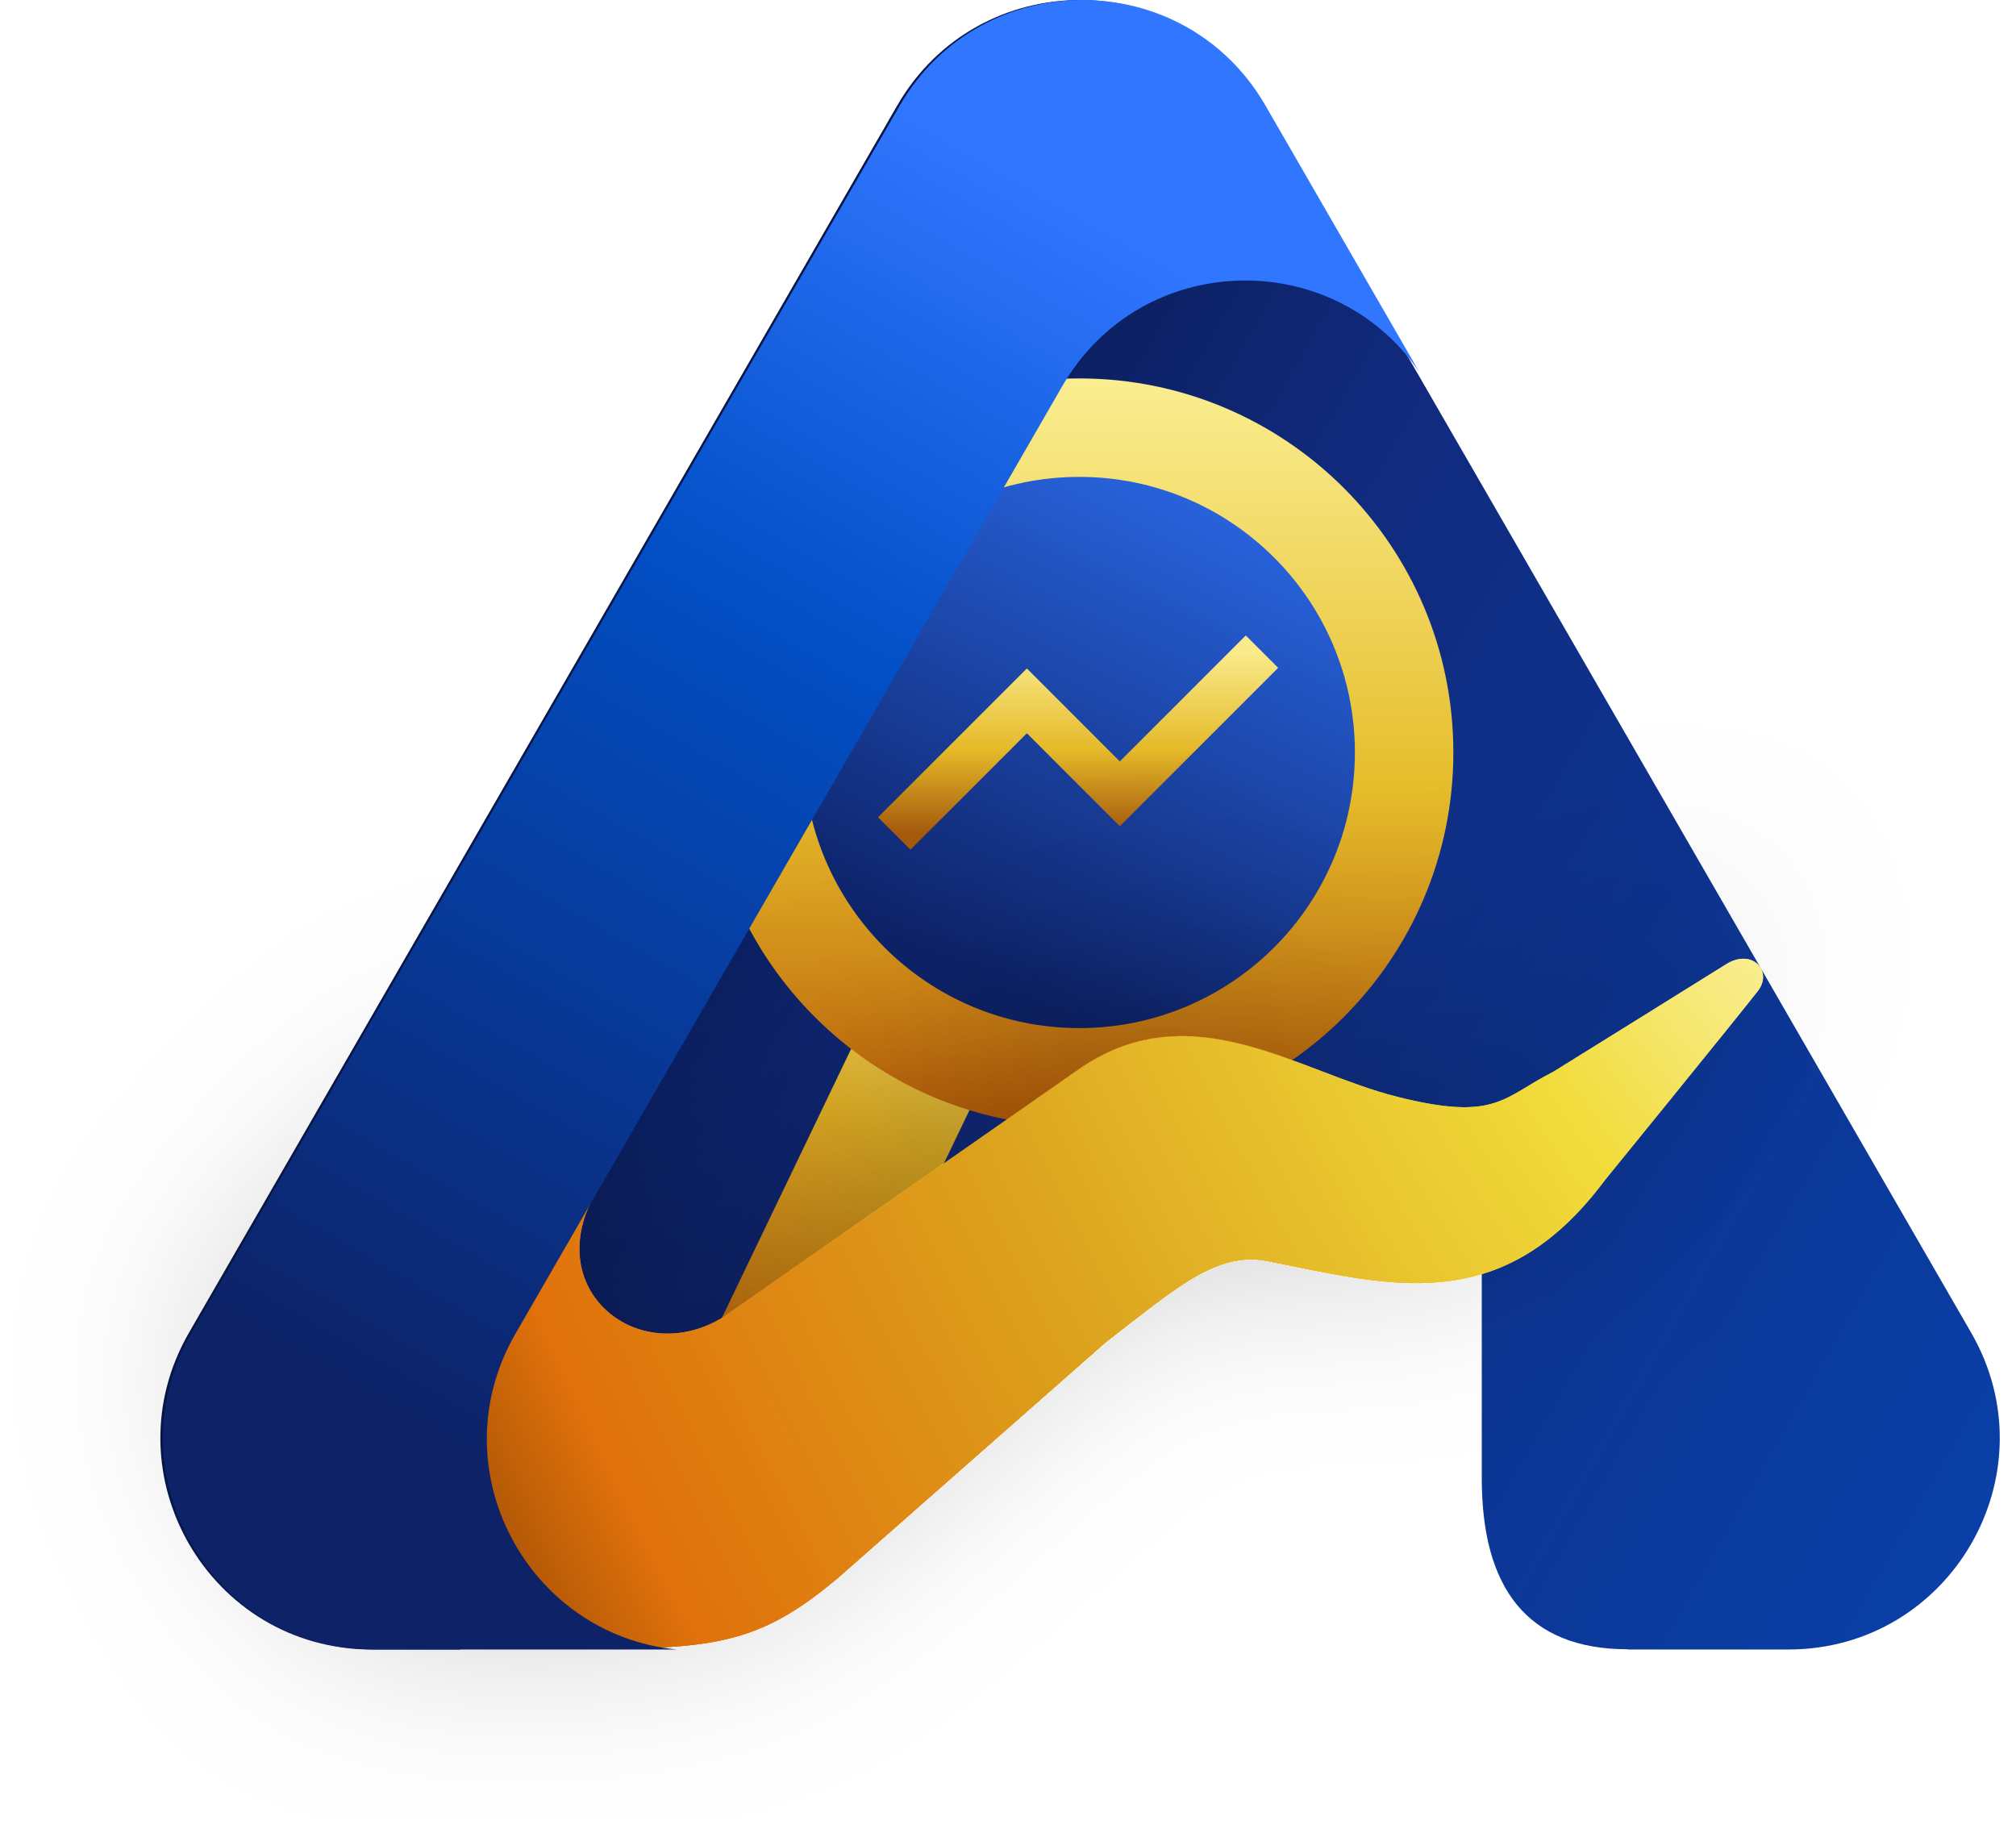
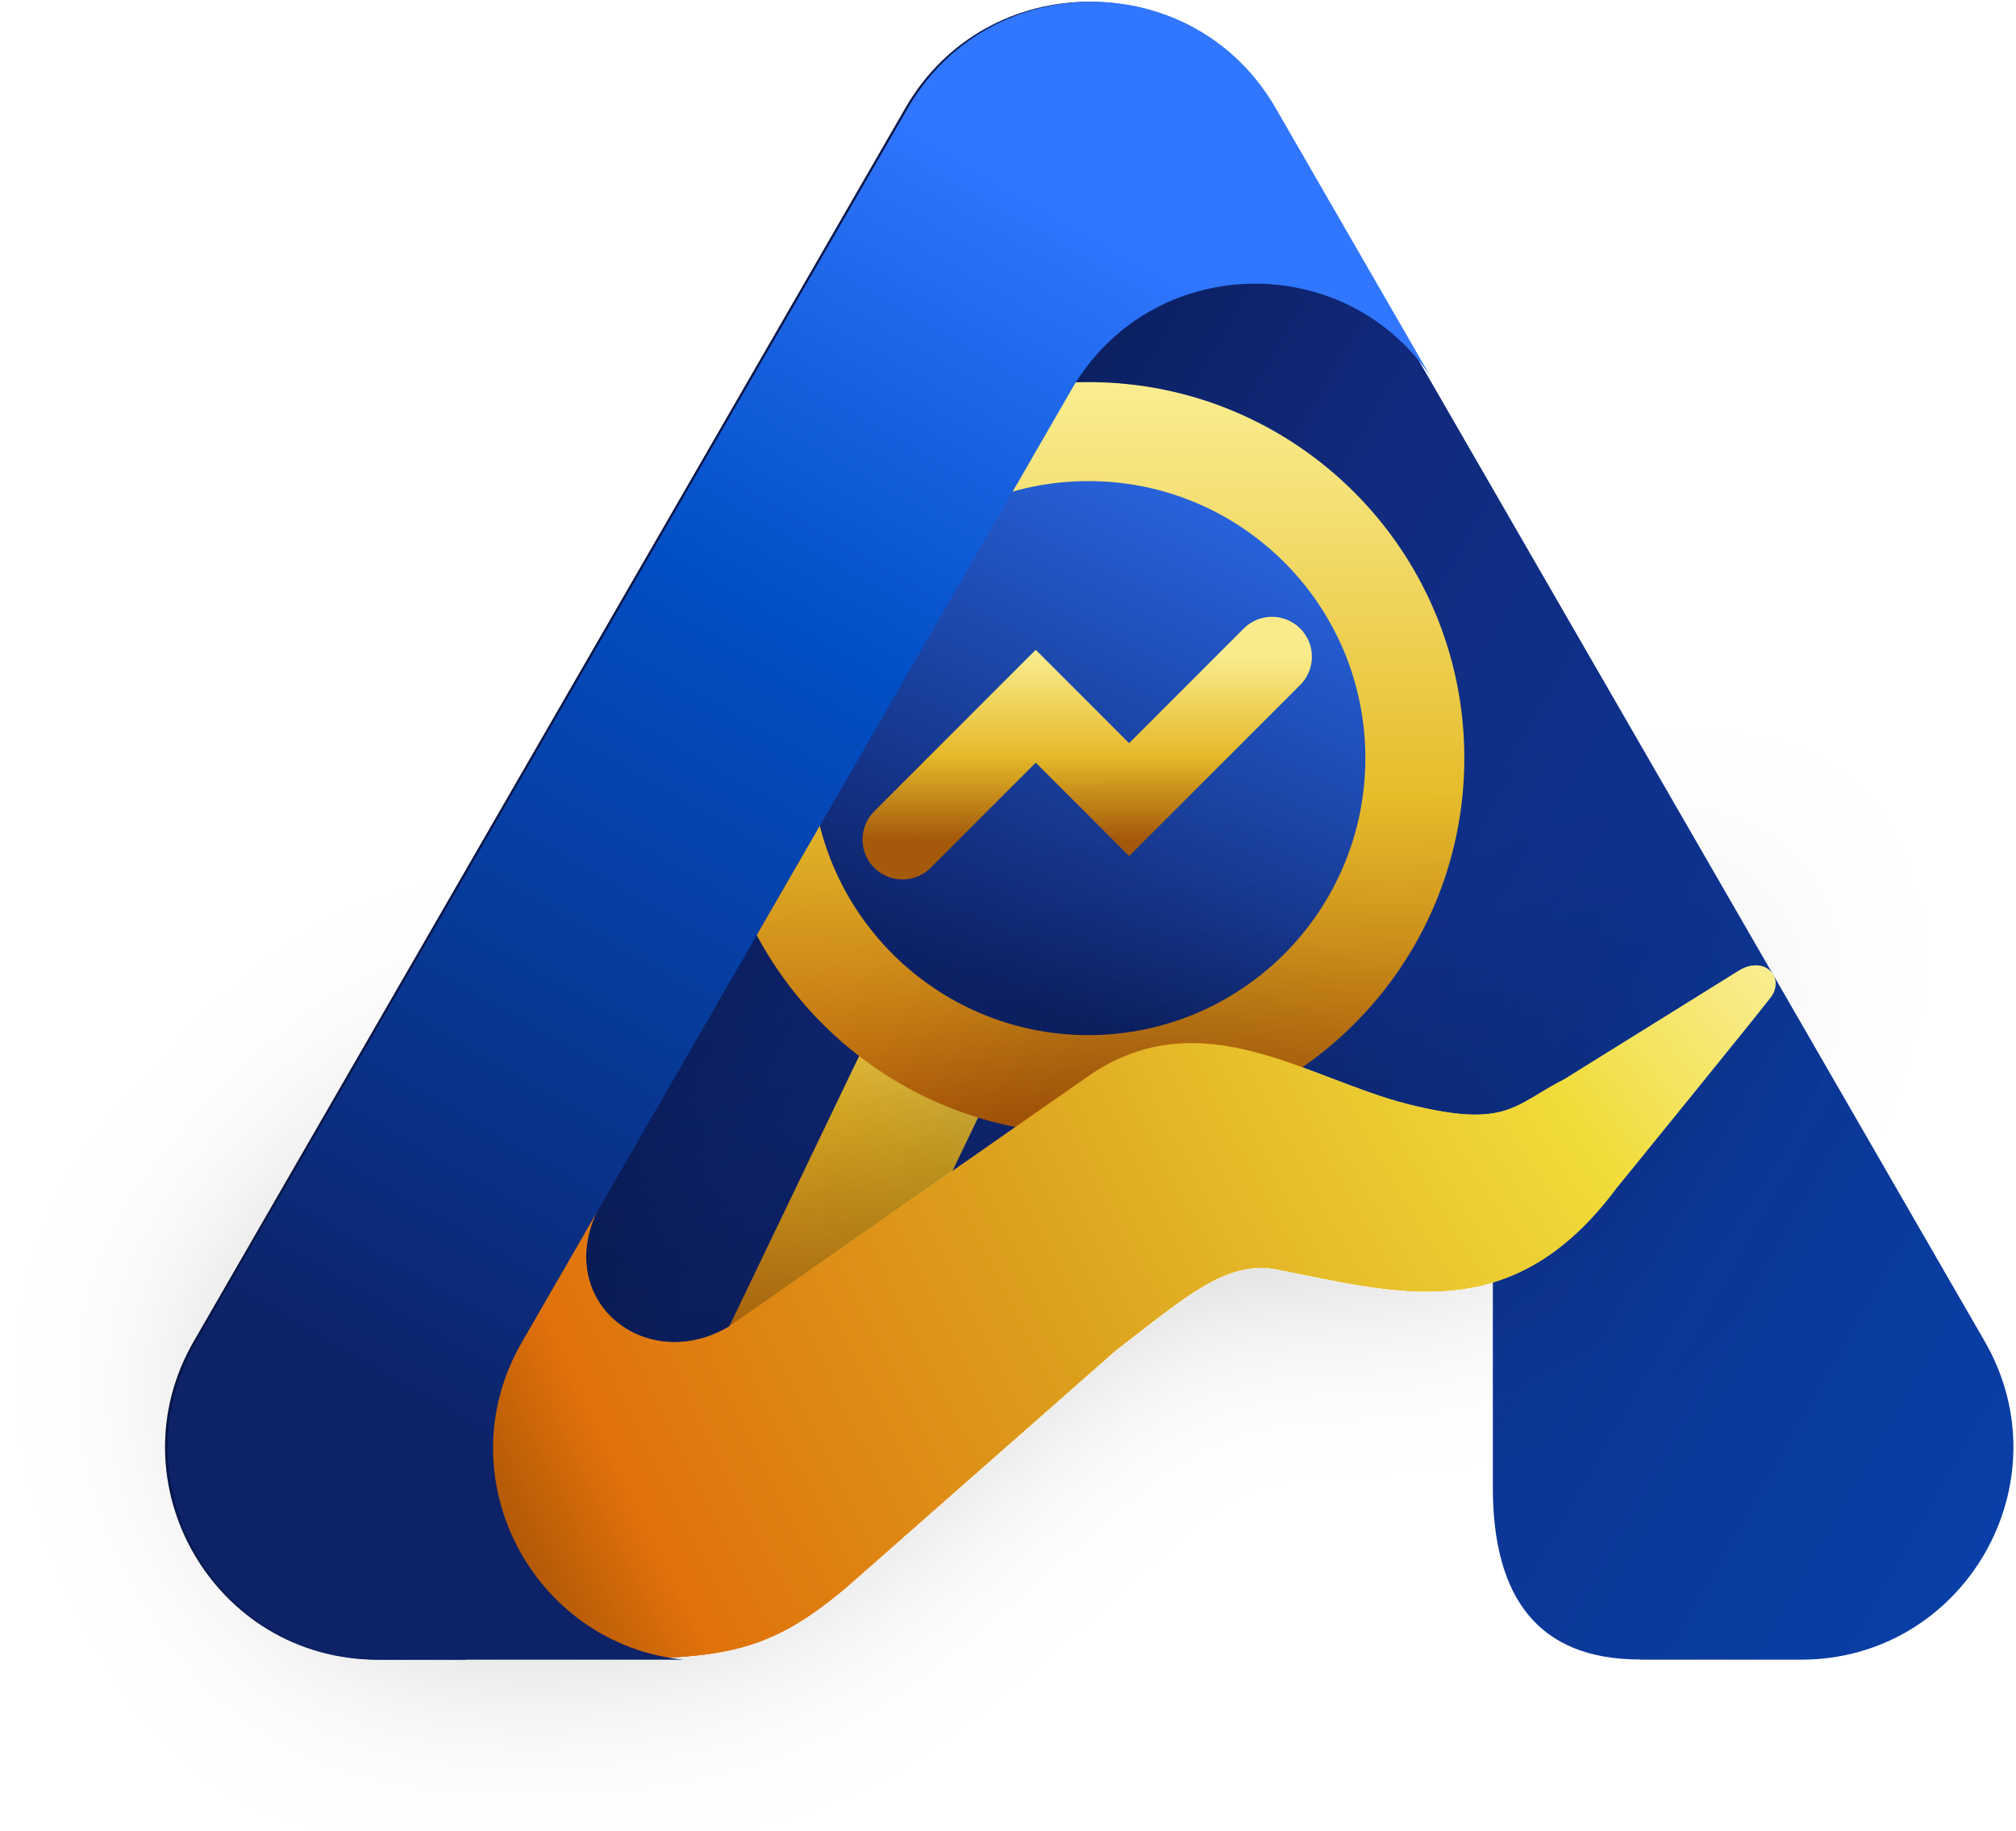
- <svg xmlns="http://www.w3.org/2000/svg" width="44" height="40" viewBox="0 0 44 40" fill="none">
-   <path fillRule="evenodd" clipRule="evenodd" d="M27.565 2.305C25.791 -0.768 21.355 -0.768 19.581 2.305L4.124 29.087C2.351 32.16 4.568 36 8.116 36H10.047L9.764 34.834L20.559 27.192L32.34 24.878V32.262C32.34 34.64 33.317 35.995 35.529 35.995L35.531 36H39.03C42.578 36 44.795 32.16 43.022 29.087L27.565 2.305Z" fill="url(#paint0_linear_559_13349)" />
-   <path d="M15.839 28.713C13.894 29.967 11.589 28.012 13.175 25.763L12.76 23.938L9.653 25.92L5.533 30.492L8.547 35.986H10.925C15.286 35.986 16.262 36.14 18.282 34.447L24.138 29.294C25.619 28.157 26.544 27.307 27.647 27.524C30.293 28.043 32.754 28.805 35.022 25.763C35.022 25.763 38.036 22.057 38.368 21.624C38.7 21.191 38.239 20.692 37.677 21.043C37.115 21.395 33.898 23.394 33.898 23.394C32.8 23.947 32.662 24.482 30.496 23.938C28.33 23.394 26.034 21.671 23.61 23.293L15.839 28.713Z" fill="url(#paint1_radial_559_13349)" />
-   <rect width="13.902" height="2.907" transform="matrix(0.43302 -0.901384 0.901382 0.433025 14.906 30.5317)" fill="url(#paint2_linear_559_13349)" />
-   <ellipse cx="23.556" cy="16.423" rx="8.164" ry="8.164" fill="url(#paint3_linear_559_13349)" />
-   <ellipse cx="23.556" cy="16.423" rx="6.015" ry="6.015" fill="url(#paint4_linear_559_13349)" />
-   <path d="M19.517 18.191L22.412 15.296L24.44 17.325L27.543 14.222" stroke="url(#paint5_linear_559_13349)" strokeWidth="1.733" strokeLinecap="round" />
-   <g filter="url(#filter0_d_559_13349)">
-     <path d="M15.839 28.713C13.894 29.967 11.589 28.012 13.175 25.763L12.76 23.938L9.653 25.92L5.533 30.492L8.547 35.986H10.925C15.286 35.986 16.262 36.14 18.282 34.447L24.138 29.294C25.619 28.157 26.544 27.307 27.647 27.524C30.293 28.043 32.754 28.805 35.022 25.763C35.022 25.763 38.036 22.057 38.368 21.624C38.7 21.191 38.239 20.692 37.677 21.043C37.115 21.395 33.898 23.394 33.898 23.394C32.8 23.947 32.662 24.482 30.496 23.938C28.33 23.394 26.034 21.671 23.61 23.293L15.839 28.713Z" fill="url(#paint6_radial_559_13349)" />
+ <svg xmlns="http://www.w3.org/2000/svg" width="239" height="217" viewBox="0 0 239 217" fill="none">
+   <path fill-rule="evenodd" clip-rule="evenodd" d="M150.918 12.791C141.235 -3.986 117.021 -3.986 107.338 12.791L22.969 158.974C13.289 175.746 25.393 196.708 44.758 196.708H55.3L53.753 190.342L112.674 148.63L176.979 136V176.304C176.979 189.286 182.312 196.682 194.388 196.682L194.396 196.708H213.497C232.863 196.708 244.967 175.746 235.287 158.974L150.918 12.791Z" fill="url(#paint0_linear_859_12149)" />
+   <path d="M86.912 156.933C76.295 163.776 63.716 153.109 72.37 140.831L70.106 130.869L53.149 141.687L30.658 166.644L47.111 196.633H60.093C83.892 196.633 89.224 197.472 100.246 188.23L132.211 160.103C140.298 153.896 145.344 149.26 151.367 150.442C165.808 153.276 179.243 157.436 191.621 140.831C191.621 140.831 208.074 120.604 209.885 118.239C211.697 115.874 209.181 113.151 206.112 115.069C203.042 116.988 185.482 127.9 185.482 127.9C179.494 130.919 178.739 133.837 166.915 130.869C155.091 127.9 142.562 118.494 129.329 127.347L86.912 156.933Z" fill="url(#paint1_radial_859_12149)" />
+   <rect width="75.882" height="15.868" transform="matrix(0.43302 -0.901384 0.901382 0.433025 81.8203 166.861)" fill="url(#paint2_linear_859_12149)" />
+   <ellipse cx="129.034" cy="89.852" rx="44.564" ry="44.564" fill="url(#paint3_linear_859_12149)" />
+   <ellipse cx="129.033" cy="89.852" rx="32.832" ry="32.832" fill="url(#paint4_linear_859_12149)" />
+   <path d="M106.988 99.503L122.789 83.702L133.859 94.772L150.795 77.836" stroke="url(#paint5_linear_859_12149)" stroke-width="9.462" stroke-linecap="round" />
+   <g filter="url(#filter0_d_859_12149)">
+     <path d="M86.912 156.933C76.295 163.776 63.716 153.109 72.37 140.831L70.106 130.869L53.149 141.687L30.658 166.644L47.111 196.633H60.093C83.892 196.633 89.224 197.472 100.246 188.23L132.211 160.103C140.298 153.896 145.344 149.26 151.367 150.442C165.808 153.276 179.243 157.436 191.621 140.831C191.621 140.831 208.074 120.604 209.885 118.239C211.697 115.874 209.181 113.151 206.112 115.069C203.042 116.988 185.482 127.9 185.482 127.9C179.494 130.919 178.739 133.837 166.915 130.869C155.091 127.9 142.562 118.494 129.329 127.347L86.912 156.933Z" fill="url(#paint6_radial_859_12149)" />
  </g>
-   <path fillRule="evenodd" clipRule="evenodd" d="M27.62 2.305C25.847 -0.768 21.41 -0.768 19.637 2.305L4.179 29.087C2.406 32.16 4.624 36 8.171 36H14.769C11.501 35.678 9.556 32.044 11.249 29.11L23.185 8.427C24.897 5.461 29.088 5.357 30.974 8.115L27.62 2.305Z" fill="url(#paint7_linear_559_13349)" />
+   <path fill-rule="evenodd" clip-rule="evenodd" d="M151.22 12.791C141.537 -3.986 117.323 -3.986 107.64 12.791L23.271 158.974C13.591 175.746 25.695 196.708 45.061 196.708H81.073C63.235 194.951 52.615 175.116 61.858 159.1L127.012 46.204C136.356 30.013 159.234 29.447 169.524 44.506L151.22 12.791Z" fill="url(#paint7_linear_859_12149)" />
  <defs>
-     <filter id="filter0_d_559_13349" x="0.002" y="15.394" width="42.166" height="24.284" filterUnits="userSpaceOnUse" color-interpolation-filters="sRGB">
+     <filter id="filter0_d_859_12149" x="0.468" y="84.231" width="230.154" height="132.549" filterUnits="userSpaceOnUse" color-interpolation-filters="sRGB">
      <feFlood flood-opacity="0" result="BackgroundImageFix" />
      <feColorMatrix in="SourceAlpha" type="matrix" values="0 0 0 0 0 0 0 0 0 0 0 0 0 0 0 0 0 0 127 0" result="hardAlpha" />
-       <feOffset dx="-0.922" dy="-0.922" />
-       <feGaussianBlur stdDeviation="2.305" />
+       <feOffset dx="-5.032" dy="-5.032" />
+       <feGaussianBlur stdDeviation="12.579" />
      <feComposite in2="hardAlpha" operator="out" />
      <feColorMatrix type="matrix" values="0 0 0 0 0 0 0 0 0 0 0 0 0 0 0 0 0 0 0.25 0" />
-       <feBlend mode="normal" in2="BackgroundImageFix" result="effect1_dropShadow_559_13349" />
-       <feBlend mode="normal" in="SourceGraphic" in2="effect1_dropShadow_559_13349" result="shape" />
+       <feBlend mode="normal" in2="BackgroundImageFix" result="effect1_dropShadow_859_12149" />
+       <feBlend mode="normal" in="SourceGraphic" in2="effect1_dropShadow_859_12149" result="shape" />
    </filter>
-     <linearGradient id="paint0_linear_559_13349" x1="23.573" y1="-4.612" x2="73.537" y2="23.984" gradientUnits="userSpaceOnUse">
+     <linearGradient id="paint0_linear_859_12149" x1="129.128" y1="-24.963" x2="401.845" y2="131.118" gradientUnits="userSpaceOnUse">
      <stop stop-color="#061648" />
      <stop offset="0.217" stop-color="#112A7D" />
      <stop offset="1" stop-color="#0152CC" />
    </linearGradient>
-     <radialGradient id="paint1_radial_559_13349" cx="0" cy="0" r="1" gradientUnits="userSpaceOnUse" gradientTransform="translate(38.4882 15.5492) rotate(155.142) scale(33.6179 73.5214)">
+     <radialGradient id="paint1_radial_859_12149" cx="0" cy="0" r="1" gradientUnits="userSpaceOnUse" gradientTransform="translate(210.54 85.0803) rotate(155.142) scale(183.498 401.304)">
      <stop stop-color="#FFFAD0" />
      <stop offset="0.244" stop-color="#F1DC3A" />
      <stop offset="0.585" stop-color="#DCA11D" />
      <stop offset="0.824" stop-color="#E0710B" />
      <stop offset="1" stop-color="#9E4E04" />
    </radialGradient>
-     <linearGradient id="paint2_linear_559_13349" x1="-0.22" y1="0.088" x2="13.372" y2="-0.018" gradientUnits="userSpaceOnUse">
+     <linearGradient id="paint2_linear_859_12149" x1="-1.202" y1="0.479" x2="72.99" y2="-0.097" gradientUnits="userSpaceOnUse">
      <stop stop-color="#C96509" />
      <stop offset="0.547" stop-color="#E2B125" />
      <stop offset="1" stop-color="#F9ED8F" />
    </linearGradient>
-     <linearGradient id="paint3_linear_559_13349" x1="23.556" y1="8.259" x2="23.556" y2="24.588" gradientUnits="userSpaceOnUse">
+     <linearGradient id="paint3_linear_859_12149" x1="129.034" y1="45.288" x2="129.034" y2="134.416" gradientUnits="userSpaceOnUse">
      <stop stop-color="#FAEE91" />
      <stop offset="0.547" stop-color="#E6BD2B" />
      <stop offset="1" stop-color="#BD5F08" />
-       <stop offset="1" stop-color="#D9D9D9" stopOpacity="0" />
+       <stop offset="1" stop-color="#D9D9D9" stop-opacity="0" />
    </linearGradient>
-     <linearGradient id="paint4_linear_559_13349" x1="30.125" y1="9.039" x2="23.556" y2="22.438" gradientUnits="userSpaceOnUse">
+     <linearGradient id="paint4_linear_859_12149" x1="164.893" y1="49.545" x2="129.033" y2="122.684" gradientUnits="userSpaceOnUse">
      <stop stop-color="#3076FF" />
      <stop offset="1" stop-color="#0D2268" />
    </linearGradient>
-     <linearGradient id="paint5_linear_559_13349" x1="23.53" y1="14.222" x2="23.53" y2="18.191" gradientUnits="userSpaceOnUse">
+     <linearGradient id="paint5_linear_859_12149" x1="128.891" y1="77.836" x2="128.891" y2="99.503" gradientUnits="userSpaceOnUse">
      <stop stop-color="#F9EB8B" />
      <stop offset="0.542" stop-color="#E5B929" />
      <stop offset="1" stop-color="#A5590B" />
    </linearGradient>
-     <radialGradient id="paint6_radial_559_13349" cx="0" cy="0" r="1" gradientUnits="userSpaceOnUse" gradientTransform="translate(38.4882 15.5492) rotate(155.142) scale(33.6179 73.5214)">
+     <radialGradient id="paint6_radial_859_12149" cx="0" cy="0" r="1" gradientUnits="userSpaceOnUse" gradientTransform="translate(210.54 85.0803) rotate(155.142) scale(183.498 401.304)">
      <stop stop-color="#FFFAD0" />
      <stop offset="0.244" stop-color="#F1DC3A" />
      <stop offset="0.585" stop-color="#DCA11D" />
      <stop offset="0.885" stop-color="#E0710B" />
      <stop offset="1" stop-color="#9E4E04" />
    </radialGradient>
-     <linearGradient id="paint7_linear_559_13349" x1="33.833" y1="7.04" x2="17.264" y2="36" gradientUnits="userSpaceOnUse">
+     <linearGradient id="paint7_linear_859_12149" x1="185.132" y1="38.638" x2="94.695" y2="196.708" gradientUnits="userSpaceOnUse">
      <stop offset="0.089" stop-color="#3076FF" />
      <stop offset="0.411" stop-color="#024FC6" />
      <stop offset="1" stop-color="#0D2267" />
    </linearGradient>
  </defs>
</svg>
